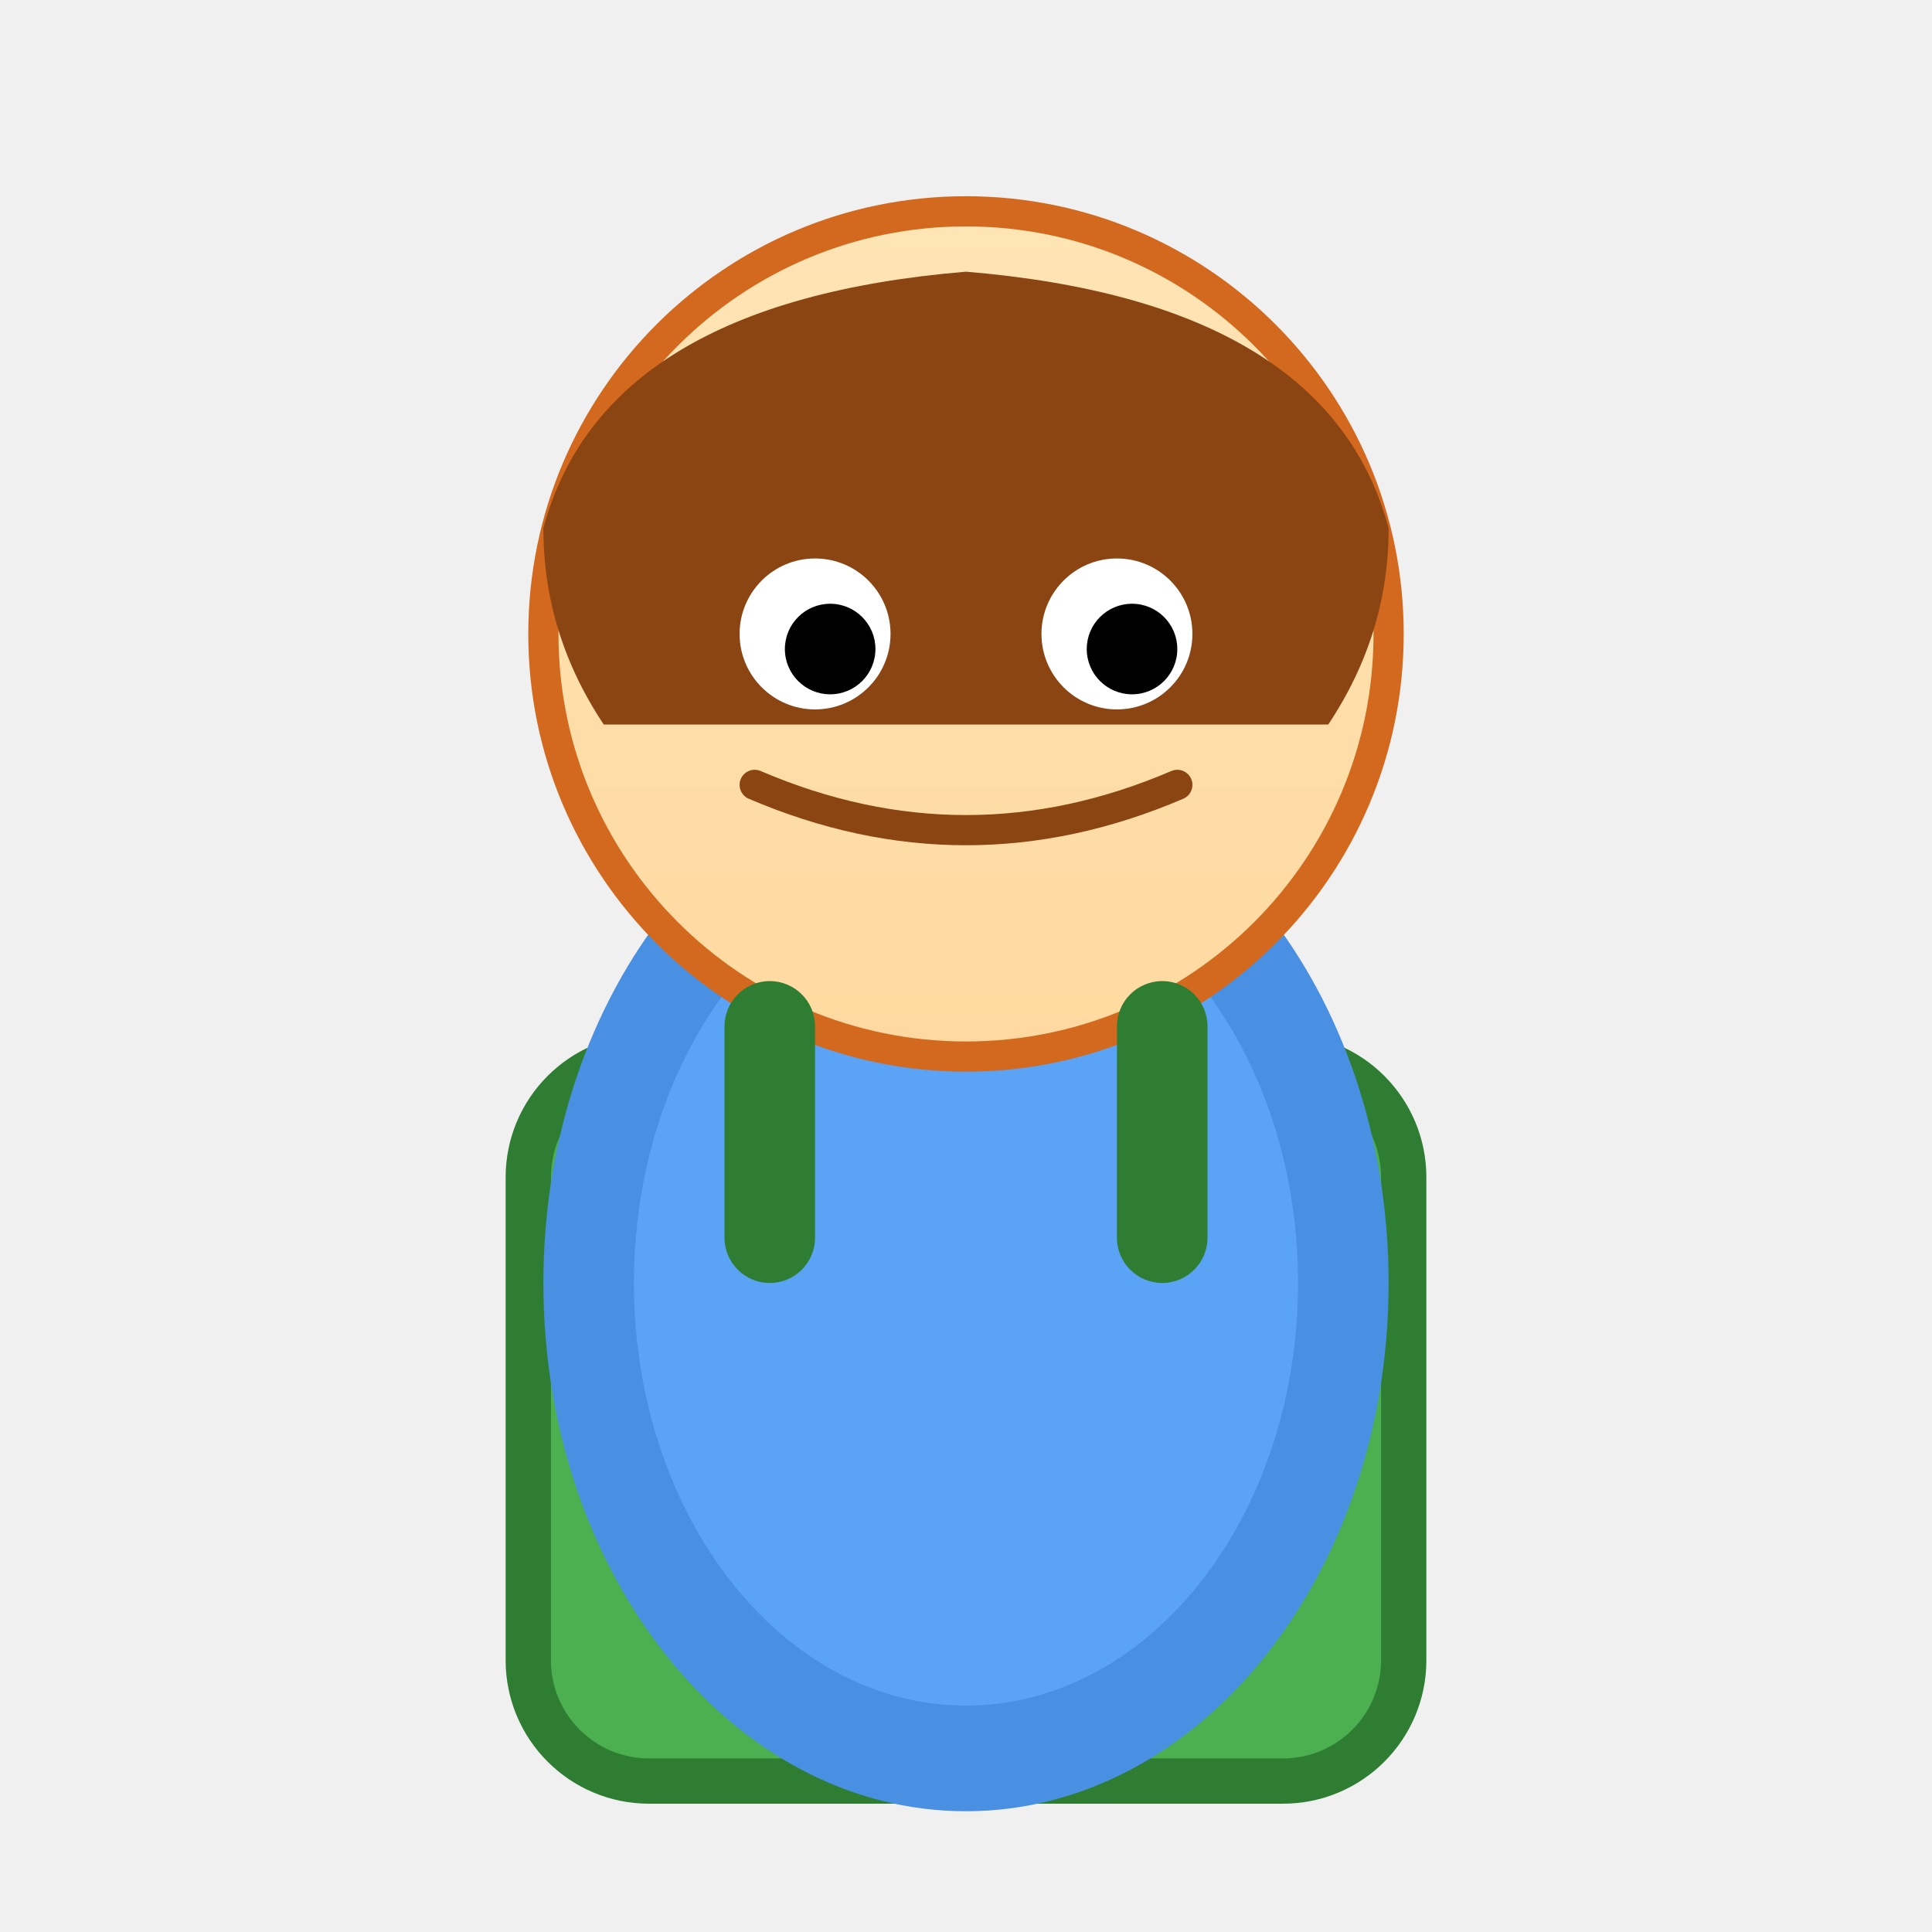
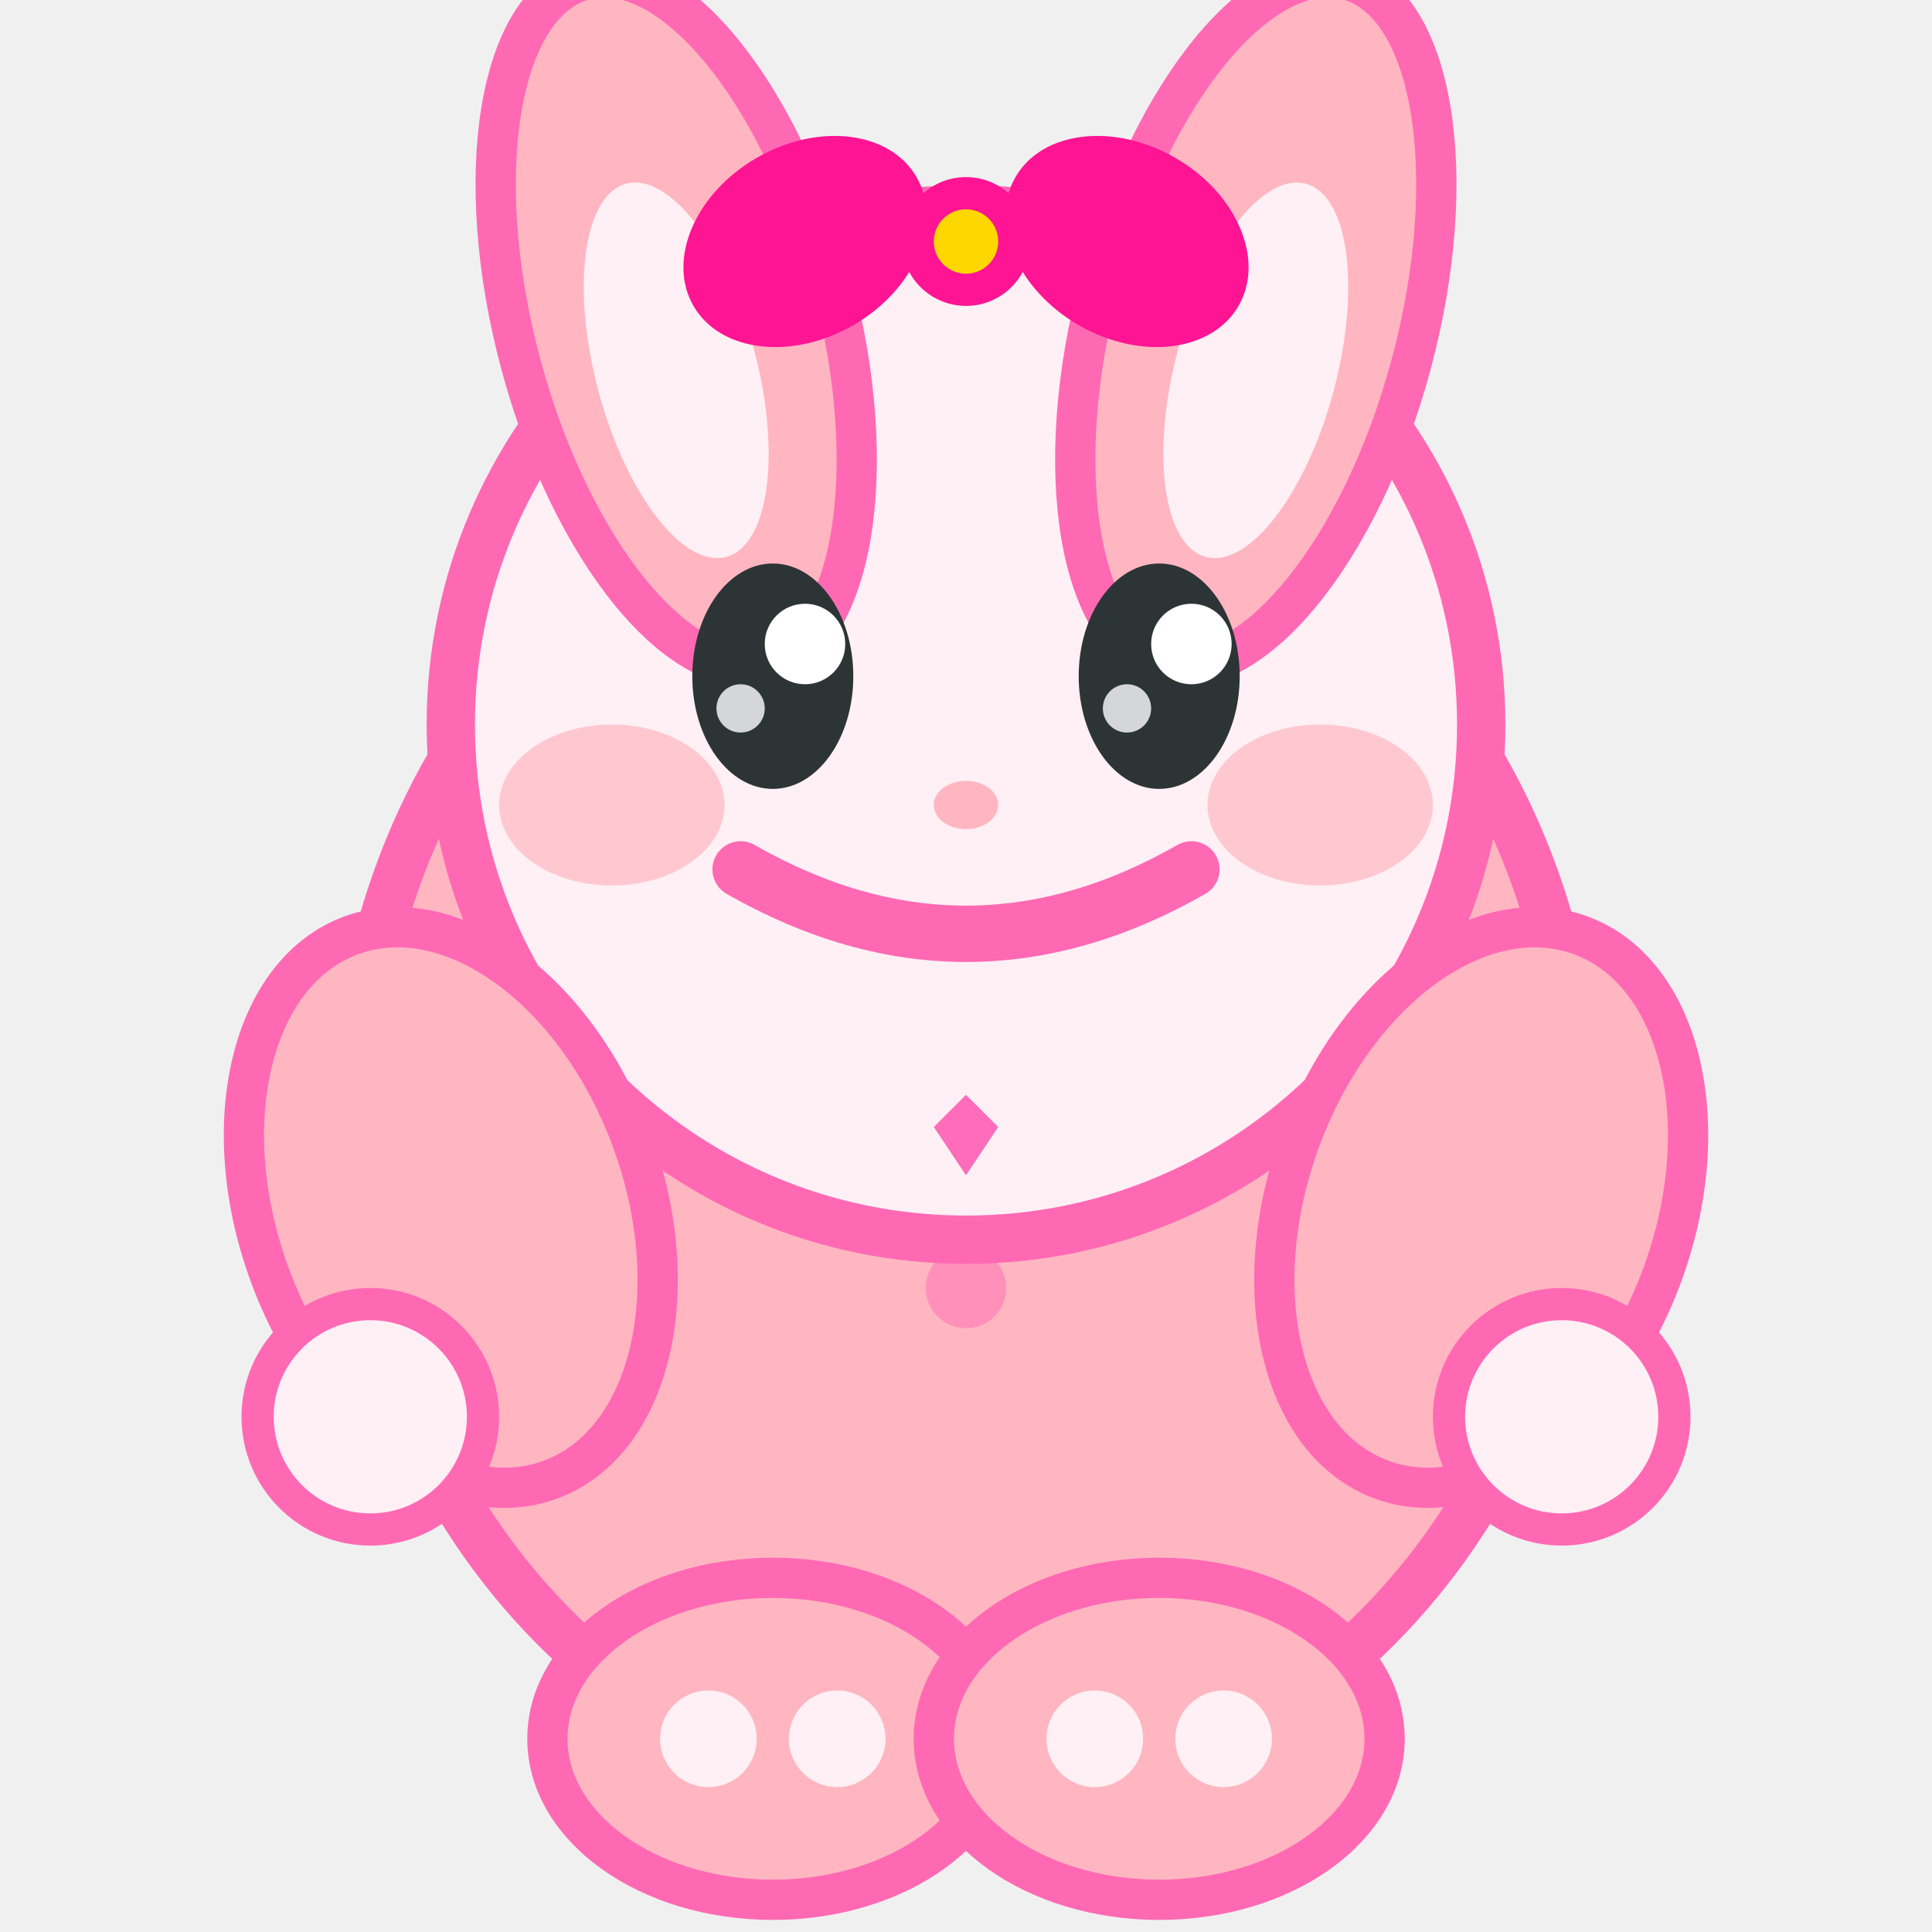
- <svg xmlns="http://www.w3.org/2000/svg" width="128" height="128">
-   <defs>
-     <linearGradient id="skin1" x1="0%" y1="0%" x2="0%" y2="100%">
-       <stop offset="0%" style="stop-color:#FFE4B5;stop-opacity:1" />
-       <stop offset="100%" style="stop-color:#FFD9A0;stop-opacity:1" />
-     </linearGradient>
-   </defs>
-   <rect x="35" y="70" width="58" height="48" rx="8" fill="#4CAF50" stroke="#2E7D32" stroke-width="3" />
-   <rect x="45" y="78" width="38" height="32" rx="4" fill="#66BB6A" />
-   <circle cx="50" cy="90" r="4" fill="#2E7D32" />
-   <circle cx="74" cy="90" r="4" fill="#2E7D32" />
-   <ellipse cx="64" cy="85" rx="28" ry="35" fill="#4A90E2" />
-   <ellipse cx="64" cy="85" rx="22" ry="28" fill="#5BA3F5" />
-   <circle cx="64" cy="42" r="28" fill="url(#skin1)" stroke="#D2691E" stroke-width="2" />
-   <path d="M 36 35 Q 40 20, 64 18 Q 88 20, 92 35 Q 92 42, 88 48 L 40 48 Q 36 42, 36 35" fill="#8B4513" />
-   <circle cx="54" cy="42" r="5" fill="white" />
-   <circle cx="74" cy="42" r="5" fill="white" />
-   <circle cx="55" cy="43" r="3" fill="black" />
-   <circle cx="75" cy="43" r="3" fill="black" />
-   <path d="M 50 52 Q 64 58, 78 52" stroke="#8B4513" stroke-width="2" fill="none" stroke-linecap="round" />
-   <rect x="48" y="65" width="6" height="20" rx="3" fill="#2E7D32" />
-   <rect x="74" y="65" width="6" height="20" rx="3" fill="#2E7D32" />
+ <svg xmlns="http://www.w3.org/2000/svg" viewBox="0 0 120 120" width="120" height="120">
+   <ellipse cx="60" cy="70" rx="38" ry="42" fill="#FFB6C1" stroke="#FF69B4" stroke-width="3" />
+   <circle cx="60" cy="45" r="32" fill="#FFF0F5" stroke="#FF69B4" stroke-width="3" />
+   <ellipse cx="42" cy="20" rx="10" ry="22" fill="#FFB6C1" stroke="#FF69B4" stroke-width="2.5" transform="rotate(-15 42 20)" />
+   <ellipse cx="78" cy="20" rx="10" ry="22" fill="#FFB6C1" stroke="#FF69B4" stroke-width="2.5" transform="rotate(15 78 20)" />
+   <ellipse cx="42" cy="23" rx="5" ry="12" fill="#FFF0F5" transform="rotate(-15 42 23)" />
+   <ellipse cx="78" cy="23" rx="5" ry="12" fill="#FFF0F5" transform="rotate(15 78 23)" />
+   <ellipse cx="48" cy="42" rx="5" ry="7" fill="#2d3436" />
+   <ellipse cx="72" cy="42" rx="5" ry="7" fill="#2d3436" />
+   <circle cx="50" cy="40" r="2.5" fill="#ffffff" />
+   <circle cx="74" cy="40" r="2.5" fill="#ffffff" />
+   <circle cx="46" cy="44" r="1.5" fill="#ffffff" opacity="0.8" />
+   <circle cx="70" cy="44" r="1.5" fill="#ffffff" opacity="0.8" />
+   <path d="M 46 54 Q 60 62 74 54" stroke="#FF69B4" stroke-width="3.5" fill="none" stroke-linecap="round" />
+   <ellipse cx="60" cy="50" rx="2" ry="1.5" fill="#FFB6C1" />
+   <ellipse cx="38" cy="50" rx="7" ry="5" fill="#FFB6C1" opacity="0.7" />
+   <ellipse cx="82" cy="50" rx="7" ry="5" fill="#FFB6C1" opacity="0.7" />
+   <ellipse cx="28" cy="75" rx="12" ry="18" fill="#FFB6C1" stroke="#FF69B4" stroke-width="2.5" transform="rotate(-20 28 75)" />
+   <ellipse cx="92" cy="75" rx="12" ry="18" fill="#FFB6C1" stroke="#FF69B4" stroke-width="2.5" transform="rotate(20 92 75)" />
+   <circle cx="23" cy="88" r="7" fill="#FFF0F5" stroke="#FF69B4" stroke-width="2" />
+   <circle cx="97" cy="88" r="7" fill="#FFF0F5" stroke="#FF69B4" stroke-width="2" />
+   <ellipse cx="48" cy="108" rx="14" ry="10" fill="#FFB6C1" stroke="#FF69B4" stroke-width="2.5" />
+   <ellipse cx="72" cy="108" rx="14" ry="10" fill="#FFB6C1" stroke="#FF69B4" stroke-width="2.5" />
+   <circle cx="44" cy="108" r="3" fill="#FFF0F5" />
+   <circle cx="52" cy="108" r="3" fill="#FFF0F5" />
+   <circle cx="68" cy="108" r="3" fill="#FFF0F5" />
+   <circle cx="76" cy="108" r="3" fill="#FFF0F5" />
+   <circle cx="60" cy="80" r="2.5" fill="#FF69B4" opacity="0.5" />
+   <ellipse cx="50" cy="15" rx="8" ry="6" fill="#FF1493" transform="rotate(-30 50 15)" />
+   <ellipse cx="70" cy="15" rx="8" ry="6" fill="#FF1493" transform="rotate(30 70 15)" />
+   <circle cx="60" cy="15" r="4" fill="#FF1493" />
+   <circle cx="60" cy="15" r="2" fill="#FFD700" />
+   <path d="M 60 68 L 62 70 L 60 73 L 58 70 Z" fill="#FF1493" opacity="0.6" />
</svg>
